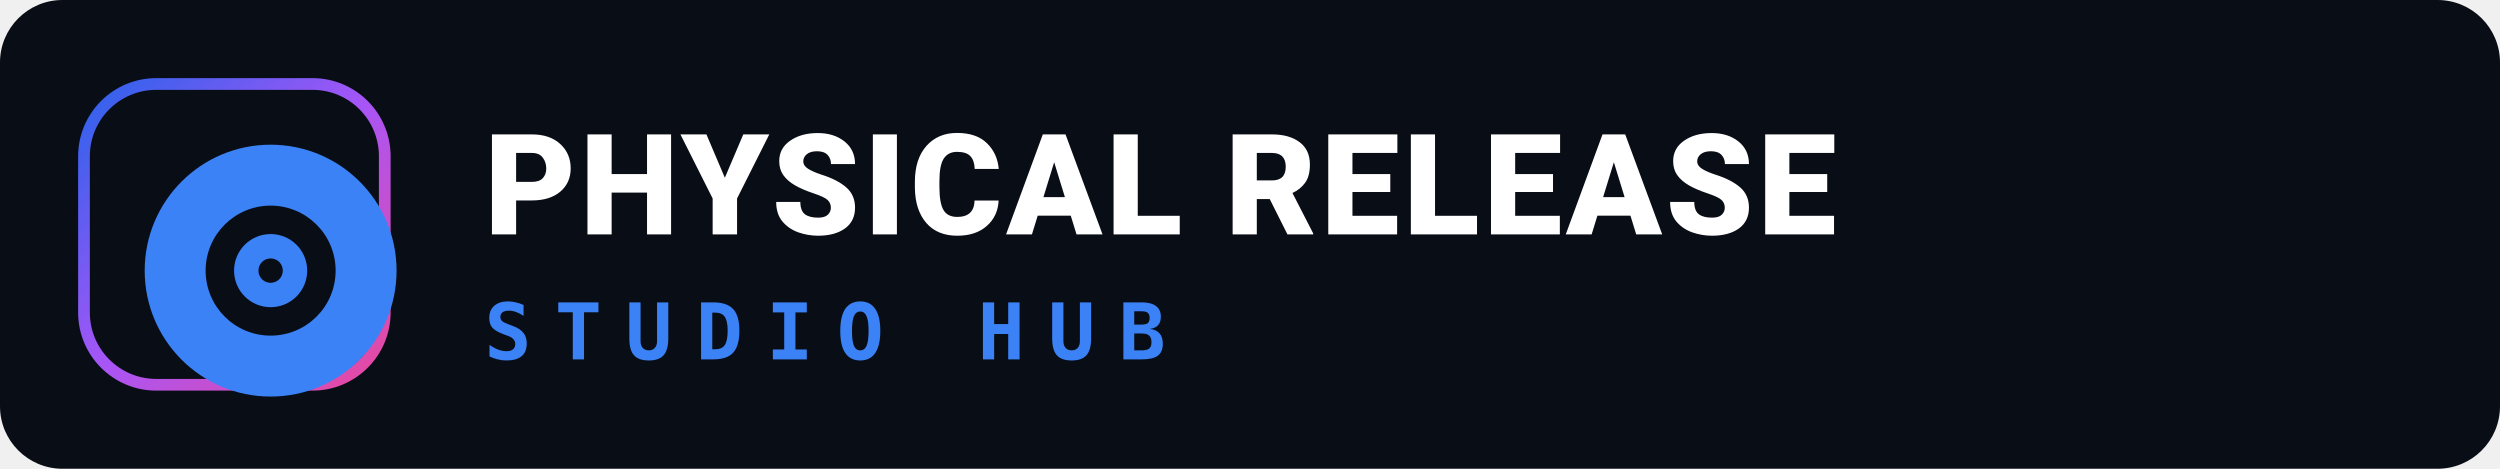
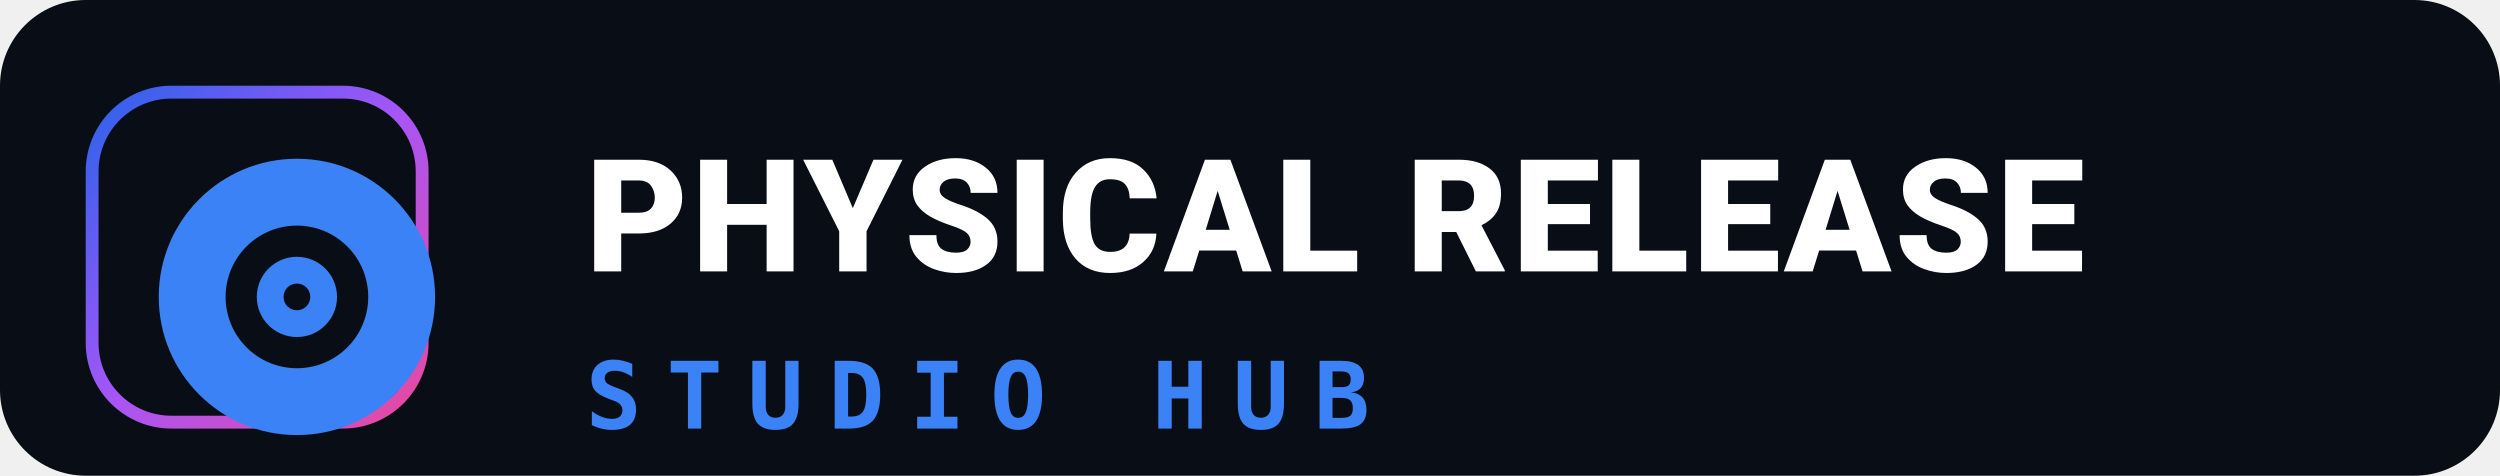
- <svg xmlns="http://www.w3.org/2000/svg" viewBox="0 0 320 60" width="320" height="60">
+ <svg xmlns="http://www.w3.org/2000/svg" viewBox="0 0 350 66.6" width="100%" height="100%">
  <defs>
    <linearGradient id="brandGrad" x1="0%" y1="0%" x2="100%" y2="100%">
      <stop offset="0%" stop-color="#2563eb" />
      <stop offset="50%" stop-color="#a855f7" />
      <stop offset="100%" stop-color="#ec4899" />
    </linearGradient>
  </defs>
-   <rect width="100%" height="100%" fill="#090d16" rx="8" />
-   <g transform="translate(10, 10)">
+   <rect width="100%" height="100%" fill="#090d16" rx="12" />
+   <g transform="translate(12, 12) scale(1.2)">
    <rect x="0" y="0" width="40" height="40" rx="10" fill="url(#brandGrad)" />
    <rect x="1.5" y="1.5" width="37" height="37" rx="8.5" fill="#090d16" />
    <g transform="translate(8, 8) scale(0.065)" fill="#3b82f6">
      <path d="M256 8C119 8 8 119 8 256s111 248 248 248 248-111 248-248S393 8 256 8zm0 376c-70.7 0-128-57.3-128-128s57.3-128 128-128 128 57.3 128 128-57.3 128-128 128z" />
      <path d="M256 184c-39.8 0-72 32.2-72 72s32.2 72 72 72 72-32.2 72-72-32.2-72-72-72zm0 96c-13.3 0-24-10.7-24-24s10.7-24 24-24 24 10.7 24 24-10.7 24-24 24z" />
    </g>
  </g>
-   <text x="62" y="30" font-family="-apple-system, BlinkMacSystemFont, 'Segoe UI', Roboto, sans-serif" font-weight="800" font-size="18" fill="#ffffff" letter-spacing="0.5">PHYSICAL RELEASE</text>
-   <text x="62" y="46" font-family="'JetBrains Mono', monospace" font-weight="700" font-size="10" fill="#3b82f6" letter-spacing="3">STUDIO HUB</text>
+   <text x="82" y="38" font-family="-apple-system, BlinkMacSystemFont, 'Segoe UI', Roboto, sans-serif" font-weight="800" font-size="22" fill="#ffffff" letter-spacing="0.5">PHYSICAL RELEASE</text>
+   <text x="82" y="60" font-family="'JetBrains Mono', monospace" font-weight="700" font-size="13" fill="#3b82f6" letter-spacing="3.5">STUDIO HUB</text>
</svg>
